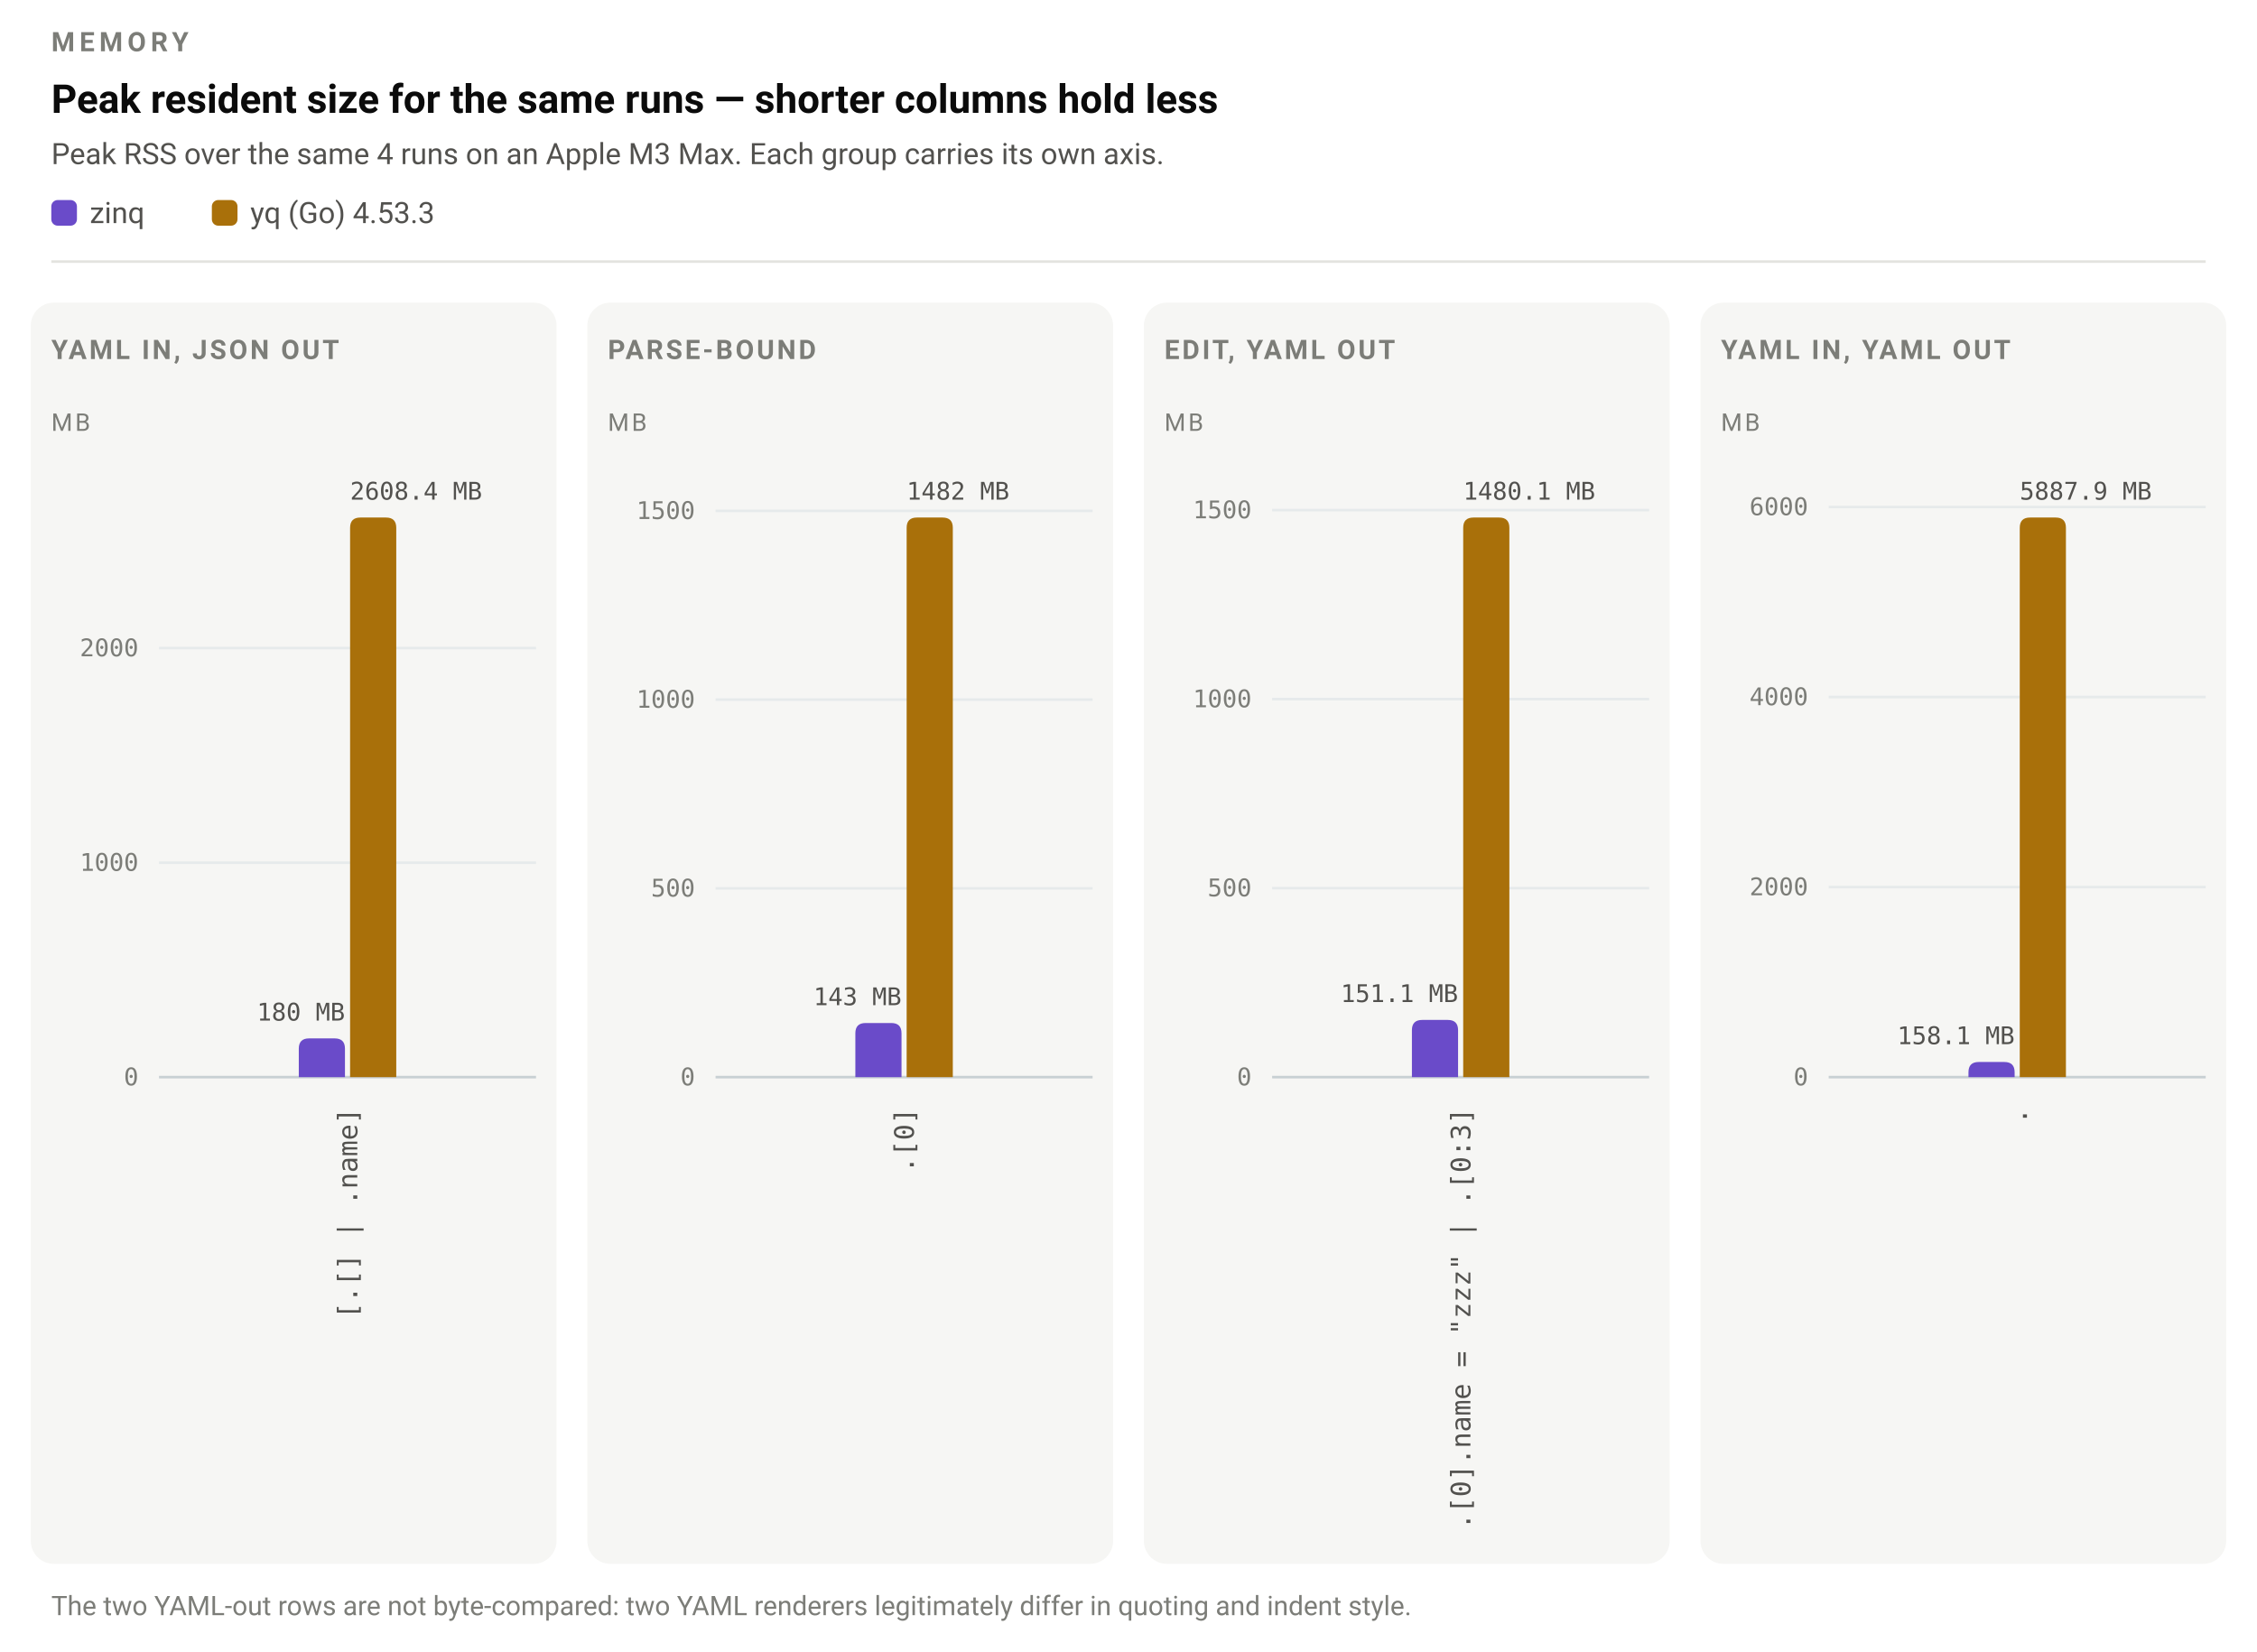
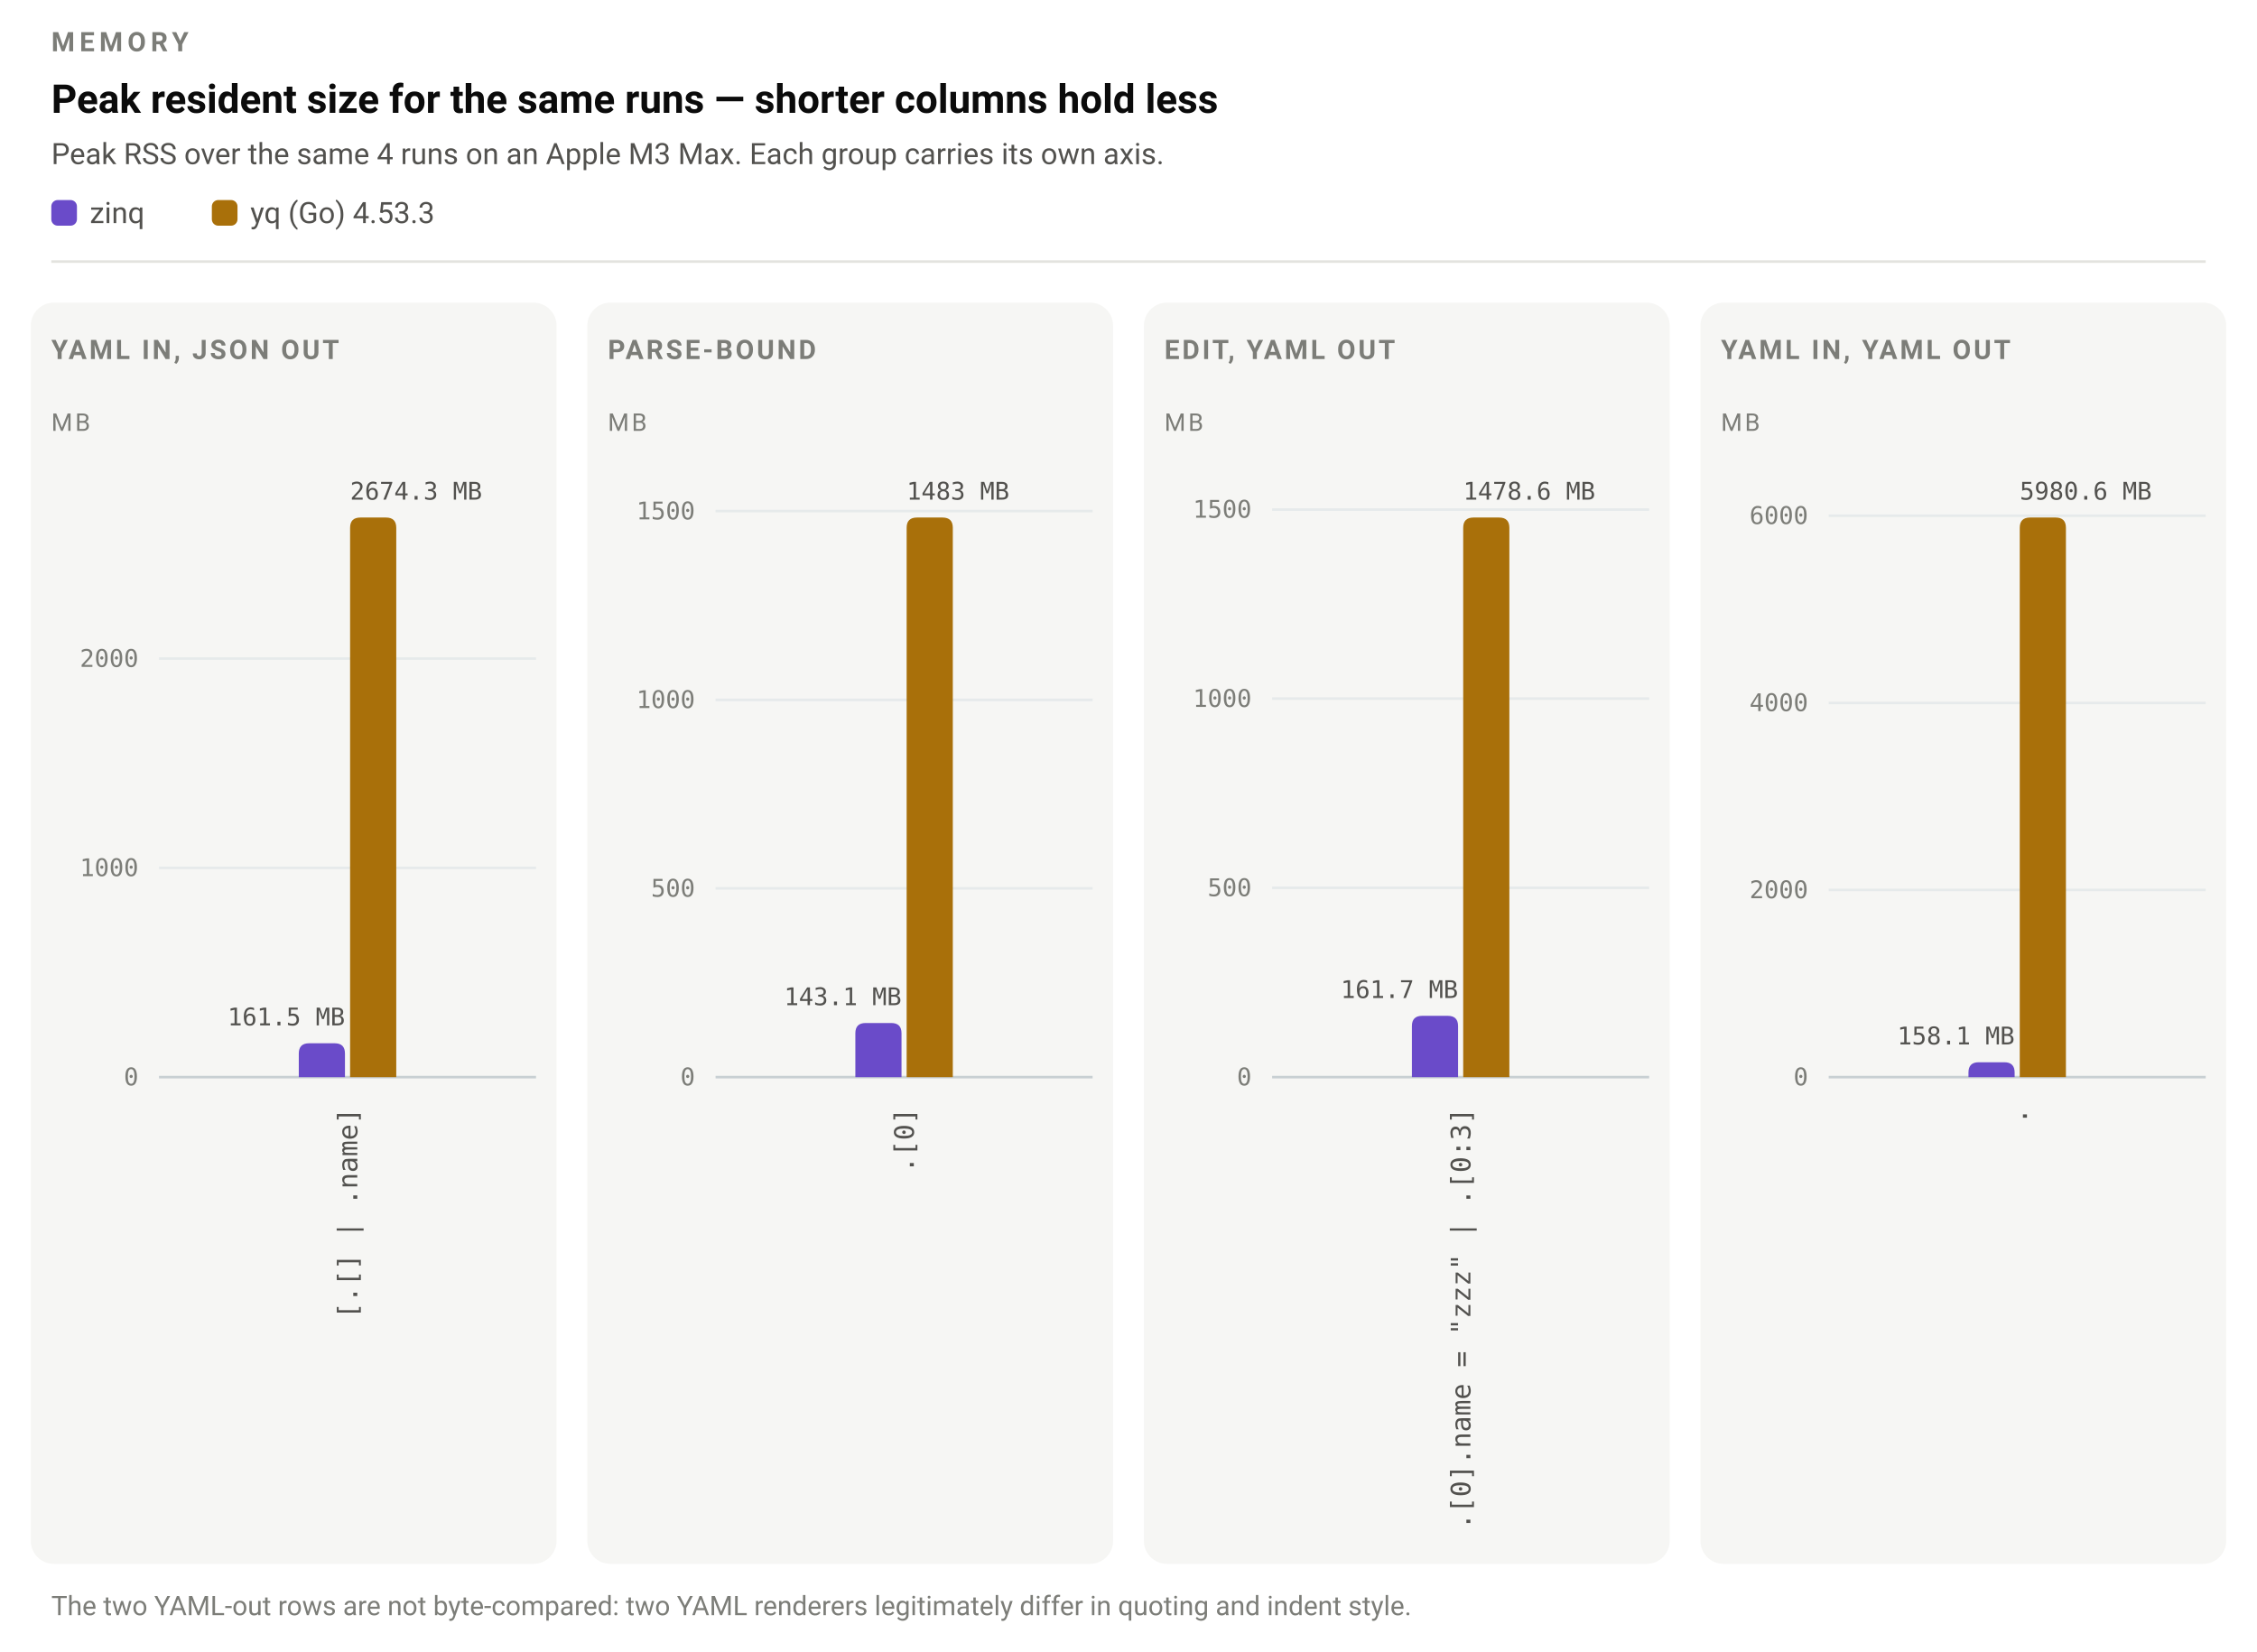
<svg xmlns="http://www.w3.org/2000/svg" width="880" height="644" viewBox="0 0 880 644" role="img" aria-label="Peak resident memory for the same 4 runs, zinq against yq (Go) 4.53.3. zinq is ahead on all 4 for memory held.">
  <text x="20" y="20" font-family="ui-sans-serif, system-ui, -apple-system, Segoe UI, Roboto, sans-serif" font-size="10.5" font-weight="600" letter-spacing="1.8" fill="#7c7d78">MEMORY</text>
  <text x="20" y="44" font-family="ui-sans-serif, system-ui, -apple-system, Segoe UI, Roboto, sans-serif" font-size="15.5" font-weight="600" fill="#0b0b0b">Peak resident size for the same runs — shorter columns hold less</text>
  <text x="20" y="64" font-family="ui-sans-serif, system-ui, -apple-system, Segoe UI, Roboto, sans-serif" font-size="11.5" fill="#52514e">Peak RSS over the same 4 runs on an Apple M3 Max. Each group carries its own axis.</text>
  <rect x="20" y="78" width="10" height="10" rx="2.5" fill="#6a4bc9" />
  <text x="35" y="87" font-family="ui-sans-serif, system-ui, -apple-system, Segoe UI, Roboto, sans-serif" font-size="11.5" fill="#52514e">zinq</text>
  <rect x="82.6" y="78" width="10" height="10" rx="2.5" fill="#a9700a" />
  <text x="97.6" y="87" font-family="ui-sans-serif, system-ui, -apple-system, Segoe UI, Roboto, sans-serif" font-size="11.5" fill="#52514e">yq (Go) 4.53.3</text>
  <line x1="20" y1="102" x2="860" y2="102" stroke="#e3e3df" stroke-width="1" />
  <rect x="12.0" y="118" width="205.0" height="491.8" rx="9" fill="#f6f6f4" />
  <text x="20" y="140" font-family="ui-sans-serif, system-ui, -apple-system, Segoe UI, Roboto, sans-serif" font-size="10.5" font-weight="600" letter-spacing="1" fill="#7c7d78">YAML IN, JSON OUT</text>
  <text x="20" y="168" font-family="ui-sans-serif, system-ui, -apple-system, Segoe UI, Roboto, sans-serif" font-size="9.5" letter-spacing="1" fill="#7c7d78">MB</text>
  <text x="54" y="423.2" font-family="ui-monospace, SFMono-Regular, Menlo, Consolas, monospace" font-size="9.5" text-anchor="end" fill="#7c7d78">0</text>
-   <line x1="62.0" y1="336.4" x2="209.0" y2="336.4" stroke="#e6eaeb" stroke-width="1" />
-   <text x="54" y="339.554" font-family="ui-monospace, SFMono-Regular, Menlo, Consolas, monospace" font-size="9.5" text-anchor="end" fill="#7c7d78">1000</text>
-   <line x1="62.0" y1="252.7" x2="209.0" y2="252.7" stroke="#e6eaeb" stroke-width="1" />
-   <text x="54" y="255.908" font-family="ui-monospace, SFMono-Regular, Menlo, Consolas, monospace" font-size="9.5" text-anchor="end" fill="#7c7d78">2000</text>
+   <line x1="62.0" y1="338.4" x2="209.0" y2="338.4" stroke="#e6eaeb" stroke-width="1" />
+   <text x="54" y="341.615" font-family="ui-monospace, SFMono-Regular, Menlo, Consolas, monospace" font-size="9.5" text-anchor="end" fill="#7c7d78">1000</text>
+   <line x1="62.0" y1="256.8" x2="209.0" y2="256.8" stroke="#e6eaeb" stroke-width="1" />
+   <text x="54" y="260.031" font-family="ui-monospace, SFMono-Regular, Menlo, Consolas, monospace" font-size="9.5" text-anchor="end" fill="#7c7d78">2000</text>
  <line x1="62.0" y1="420.0" x2="209.0" y2="420.0" stroke="#c8d0d3" stroke-width="1" />
-   <path d="M116.5 420.0L116.5 408.9Q116.5 404.9 120.5 404.9L130.5 404.9Q134.5 404.9 134.5 408.9L134.5 420.0Z" fill="#6a4bc9" />
+   <path d="M116.5 420.0L116.5 410.8Q116.5 406.8 120.5 406.8L130.5 406.8Q134.5 406.8 134.5 410.8L134.5 420.0Z" fill="#6a4bc9" />
  <path d="M136.5 420.0L136.5 205.8Q136.5 201.8 140.5 201.8L150.5 201.8Q154.5 201.8 154.5 205.8L154.5 420.0Z" fill="#a9700a" />
-   <text x="134.5" y="397.944" font-family="ui-monospace, SFMono-Regular, Menlo, Consolas, monospace" font-size="9.5" text-anchor="end" fill="#52514e">180 MB</text>
-   <text x="136.5" y="194.818" font-family="ui-monospace, SFMono-Regular, Menlo, Consolas, monospace" font-size="9.5" text-anchor="start" fill="#52514e">2608.4 MB</text>
+   <text x="134.5" y="399.824" font-family="ui-monospace, SFMono-Regular, Menlo, Consolas, monospace" font-size="9.5" text-anchor="end" fill="#52514e">161.5 MB</text>
+   <text x="136.5" y="194.818" font-family="ui-monospace, SFMono-Regular, Menlo, Consolas, monospace" font-size="9.5" text-anchor="start" fill="#52514e">2674.3 MB</text>
  <text x="139.3" y="432" font-family="ui-monospace, SFMono-Regular, Menlo, Consolas, monospace" font-size="10.5" text-anchor="end" transform="rotate(-90 139.3 432.0)" fill="#52514e">[.[] | .name]</text>
  <rect x="229.0" y="118" width="205.0" height="491.8" rx="9" fill="#f6f6f4" />
  <text x="237" y="140" font-family="ui-sans-serif, system-ui, -apple-system, Segoe UI, Roboto, sans-serif" font-size="10.5" font-weight="600" letter-spacing="1" fill="#7c7d78">PARSE-BOUND</text>
  <text x="237" y="168" font-family="ui-sans-serif, system-ui, -apple-system, Segoe UI, Roboto, sans-serif" font-size="9.5" letter-spacing="1" fill="#7c7d78">MB</text>
  <text x="271" y="423.2" font-family="ui-monospace, SFMono-Regular, Menlo, Consolas, monospace" font-size="9.5" text-anchor="end" fill="#7c7d78">0</text>
  <line x1="279.0" y1="346.4" x2="426.0" y2="346.4" stroke="#e6eaeb" stroke-width="1" />
-   <text x="271" y="349.589" font-family="ui-monospace, SFMono-Regular, Menlo, Consolas, monospace" font-size="9.5" text-anchor="end" fill="#7c7d78">500</text>
-   <line x1="279.0" y1="272.8" x2="426.0" y2="272.8" stroke="#e6eaeb" stroke-width="1" />
-   <text x="271" y="275.979" font-family="ui-monospace, SFMono-Regular, Menlo, Consolas, monospace" font-size="9.5" text-anchor="end" fill="#7c7d78">1000</text>
-   <line x1="279.0" y1="199.2" x2="426.0" y2="199.2" stroke="#e6eaeb" stroke-width="1" />
-   <text x="271" y="202.368" font-family="ui-monospace, SFMono-Regular, Menlo, Consolas, monospace" font-size="9.5" text-anchor="end" fill="#7c7d78">1500</text>
+   <text x="271" y="349.639" font-family="ui-monospace, SFMono-Regular, Menlo, Consolas, monospace" font-size="9.5" text-anchor="end" fill="#7c7d78">500</text>
+   <line x1="279.0" y1="272.9" x2="426.0" y2="272.9" stroke="#e6eaeb" stroke-width="1" />
+   <text x="271" y="276.078" font-family="ui-monospace, SFMono-Regular, Menlo, Consolas, monospace" font-size="9.5" text-anchor="end" fill="#7c7d78">1000</text>
+   <line x1="279.0" y1="199.3" x2="426.0" y2="199.3" stroke="#e6eaeb" stroke-width="1" />
+   <text x="271" y="202.517" font-family="ui-monospace, SFMono-Regular, Menlo, Consolas, monospace" font-size="9.5" text-anchor="end" fill="#7c7d78">1500</text>
  <line x1="279.0" y1="420.0" x2="426.0" y2="420.0" stroke="#c8d0d3" stroke-width="1" />
  <path d="M333.5 420.0L333.5 402.9Q333.5 398.9 337.5 398.9L347.5 398.9Q351.5 398.9 351.5 402.9L351.5 420.0Z" fill="#6a4bc9" />
  <path d="M353.5 420.0L353.5 205.8Q353.5 201.8 357.5 201.8L367.5 201.8Q371.5 201.8 371.5 205.8L371.5 420.0Z" fill="#a9700a" />
-   <text x="351.5" y="391.947" font-family="ui-monospace, SFMono-Regular, Menlo, Consolas, monospace" font-size="9.5" text-anchor="end" fill="#52514e">143 MB</text>
-   <text x="353.5" y="194.818" font-family="ui-monospace, SFMono-Regular, Menlo, Consolas, monospace" font-size="9.5" text-anchor="start" fill="#52514e">1482 MB</text>
+   <text x="351.5" y="391.947" font-family="ui-monospace, SFMono-Regular, Menlo, Consolas, monospace" font-size="9.5" text-anchor="end" fill="#52514e">143.1 MB</text>
+   <text x="353.5" y="194.818" font-family="ui-monospace, SFMono-Regular, Menlo, Consolas, monospace" font-size="9.5" text-anchor="start" fill="#52514e">1483 MB</text>
  <text x="356.3" y="432" font-family="ui-monospace, SFMono-Regular, Menlo, Consolas, monospace" font-size="10.5" text-anchor="end" transform="rotate(-90 356.3 432.0)" fill="#52514e">.[0]</text>
  <rect x="446.0" y="118" width="205.0" height="491.8" rx="9" fill="#f6f6f4" />
  <text x="454" y="140" font-family="ui-sans-serif, system-ui, -apple-system, Segoe UI, Roboto, sans-serif" font-size="10.5" font-weight="600" letter-spacing="1" fill="#7c7d78">EDIT, YAML OUT</text>
  <text x="454" y="168" font-family="ui-sans-serif, system-ui, -apple-system, Segoe UI, Roboto, sans-serif" font-size="9.5" letter-spacing="1" fill="#7c7d78">MB</text>
  <text x="488" y="423.2" font-family="ui-monospace, SFMono-Regular, Menlo, Consolas, monospace" font-size="9.5" text-anchor="end" fill="#7c7d78">0</text>
-   <line x1="496.0" y1="346.3" x2="643.0" y2="346.3" stroke="#e6eaeb" stroke-width="1" />
-   <text x="488" y="349.495" font-family="ui-monospace, SFMono-Regular, Menlo, Consolas, monospace" font-size="9.5" text-anchor="end" fill="#7c7d78">500</text>
-   <line x1="496.0" y1="272.6" x2="643.0" y2="272.6" stroke="#e6eaeb" stroke-width="1" />
-   <text x="488" y="275.79" font-family="ui-monospace, SFMono-Regular, Menlo, Consolas, monospace" font-size="9.5" text-anchor="end" fill="#7c7d78">1000</text>
-   <line x1="496.0" y1="198.9" x2="643.0" y2="198.9" stroke="#e6eaeb" stroke-width="1" />
-   <text x="488" y="202.085" font-family="ui-monospace, SFMono-Regular, Menlo, Consolas, monospace" font-size="9.5" text-anchor="end" fill="#7c7d78">1500</text>
+   <line x1="496.0" y1="346.2" x2="643.0" y2="346.2" stroke="#e6eaeb" stroke-width="1" />
+   <text x="488" y="349.42" font-family="ui-monospace, SFMono-Regular, Menlo, Consolas, monospace" font-size="9.5" text-anchor="end" fill="#7c7d78">500</text>
+   <line x1="496.0" y1="272.4" x2="643.0" y2="272.4" stroke="#e6eaeb" stroke-width="1" />
+   <text x="488" y="275.64" font-family="ui-monospace, SFMono-Regular, Menlo, Consolas, monospace" font-size="9.5" text-anchor="end" fill="#7c7d78">1000</text>
+   <line x1="496.0" y1="198.7" x2="643.0" y2="198.7" stroke="#e6eaeb" stroke-width="1" />
+   <text x="488" y="201.86" font-family="ui-monospace, SFMono-Regular, Menlo, Consolas, monospace" font-size="9.5" text-anchor="end" fill="#7c7d78">1500</text>
  <line x1="496.0" y1="420.0" x2="643.0" y2="420.0" stroke="#c8d0d3" stroke-width="1" />
-   <path d="M550.5 420.0L550.5 401.7Q550.5 397.7 554.5 397.7L564.5 397.7Q568.5 397.7 568.5 401.7L568.5 420.0Z" fill="#6a4bc9" />
+   <path d="M550.5 420.0L550.5 400.1Q550.5 396.1 554.5 396.1L564.5 396.1Q568.5 396.1 568.5 400.1L568.5 420.0Z" fill="#6a4bc9" />
  <path d="M570.5 420.0L570.5 205.8Q570.5 201.8 574.5 201.8L584.5 201.8Q588.5 201.8 588.5 205.8L588.5 420.0Z" fill="#a9700a" />
-   <text x="568.5" y="390.726" font-family="ui-monospace, SFMono-Regular, Menlo, Consolas, monospace" font-size="9.5" text-anchor="end" fill="#52514e">151.1 MB</text>
-   <text x="570.5" y="194.818" font-family="ui-monospace, SFMono-Regular, Menlo, Consolas, monospace" font-size="9.5" text-anchor="start" fill="#52514e">1480.1 MB</text>
+   <text x="568.5" y="389.14" font-family="ui-monospace, SFMono-Regular, Menlo, Consolas, monospace" font-size="9.5" text-anchor="end" fill="#52514e">161.7 MB</text>
+   <text x="570.5" y="194.818" font-family="ui-monospace, SFMono-Regular, Menlo, Consolas, monospace" font-size="9.5" text-anchor="start" fill="#52514e">1478.6 MB</text>
  <text x="573.3" y="432" font-family="ui-monospace, SFMono-Regular, Menlo, Consolas, monospace" font-size="10.5" text-anchor="end" transform="rotate(-90 573.3 432.0)" fill="#52514e">.[0].name = "zzz" | .[0:3]</text>
  <rect x="663.0" y="118" width="205.0" height="491.8" rx="9" fill="#f6f6f4" />
  <text x="671" y="140" font-family="ui-sans-serif, system-ui, -apple-system, Segoe UI, Roboto, sans-serif" font-size="10.5" font-weight="600" letter-spacing="1" fill="#7c7d78">YAML IN, YAML OUT</text>
  <text x="671" y="168" font-family="ui-sans-serif, system-ui, -apple-system, Segoe UI, Roboto, sans-serif" font-size="9.5" letter-spacing="1" fill="#7c7d78">MB</text>
  <text x="705" y="423.2" font-family="ui-monospace, SFMono-Regular, Menlo, Consolas, monospace" font-size="9.5" text-anchor="end" fill="#7c7d78">0</text>
-   <line x1="713.0" y1="345.9" x2="860.0" y2="345.9" stroke="#e6eaeb" stroke-width="1" />
-   <text x="705" y="349.088" font-family="ui-monospace, SFMono-Regular, Menlo, Consolas, monospace" font-size="9.5" text-anchor="end" fill="#7c7d78">2000</text>
-   <line x1="713.0" y1="271.8" x2="860.0" y2="271.8" stroke="#e6eaeb" stroke-width="1" />
-   <text x="705" y="274.976" font-family="ui-monospace, SFMono-Regular, Menlo, Consolas, monospace" font-size="9.5" text-anchor="end" fill="#7c7d78">4000</text>
-   <line x1="713.0" y1="197.7" x2="860.0" y2="197.7" stroke="#e6eaeb" stroke-width="1" />
-   <text x="705" y="200.864" font-family="ui-monospace, SFMono-Regular, Menlo, Consolas, monospace" font-size="9.5" text-anchor="end" fill="#7c7d78">6000</text>
+   <line x1="713.0" y1="347.0" x2="860.0" y2="347.0" stroke="#e6eaeb" stroke-width="1" />
+   <text x="705" y="350.237" font-family="ui-monospace, SFMono-Regular, Menlo, Consolas, monospace" font-size="9.5" text-anchor="end" fill="#7c7d78">2000</text>
+   <line x1="713.0" y1="274.1" x2="860.0" y2="274.1" stroke="#e6eaeb" stroke-width="1" />
+   <text x="705" y="277.274" font-family="ui-monospace, SFMono-Regular, Menlo, Consolas, monospace" font-size="9.5" text-anchor="end" fill="#7c7d78">4000</text>
+   <line x1="713.0" y1="201.1" x2="860.0" y2="201.1" stroke="#e6eaeb" stroke-width="1" />
+   <text x="705" y="204.31" font-family="ui-monospace, SFMono-Regular, Menlo, Consolas, monospace" font-size="9.5" text-anchor="end" fill="#7c7d78">6000</text>
  <line x1="713.0" y1="420.0" x2="860.0" y2="420.0" stroke="#c8d0d3" stroke-width="1" />
-   <path d="M767.5 420.0L767.5 418.1Q767.5 414.1 771.5 414.1L781.5 414.1Q785.5 414.1 785.5 418.1L785.5 420.0Z" fill="#6a4bc9" />
+   <path d="M767.5 420.0L767.5 418.2Q767.5 414.2 771.5 414.2L781.5 414.2Q785.5 414.2 785.5 418.2L785.5 420.0Z" fill="#6a4bc9" />
  <path d="M787.5 420.0L787.5 205.8Q787.5 201.8 791.5 201.8L801.5 201.8Q805.5 201.8 805.5 205.8L805.5 420.0Z" fill="#a9700a" />
-   <text x="785.5" y="407.141" font-family="ui-monospace, SFMono-Regular, Menlo, Consolas, monospace" font-size="9.5" text-anchor="end" fill="#52514e">158.1 MB</text>
-   <text x="787.5" y="194.818" font-family="ui-monospace, SFMono-Regular, Menlo, Consolas, monospace" font-size="9.5" text-anchor="start" fill="#52514e">5887.9 MB</text>
+   <text x="785.5" y="407.232" font-family="ui-monospace, SFMono-Regular, Menlo, Consolas, monospace" font-size="9.5" text-anchor="end" fill="#52514e">158.1 MB</text>
+   <text x="787.5" y="194.818" font-family="ui-monospace, SFMono-Regular, Menlo, Consolas, monospace" font-size="9.5" text-anchor="start" fill="#52514e">5980.6 MB</text>
  <text x="790.3" y="432" font-family="ui-monospace, SFMono-Regular, Menlo, Consolas, monospace" font-size="10.5" text-anchor="end" transform="rotate(-90 790.3 432.0)" fill="#52514e">.</text>
  <text x="20" y="629.8" font-family="ui-sans-serif, system-ui, -apple-system, Segoe UI, Roboto, sans-serif" font-size="10.5" fill="#7c7d78">The two YAML-out rows are not byte-compared: two YAML renderers legitimately differ in quoting and indent style.</text>
</svg>
